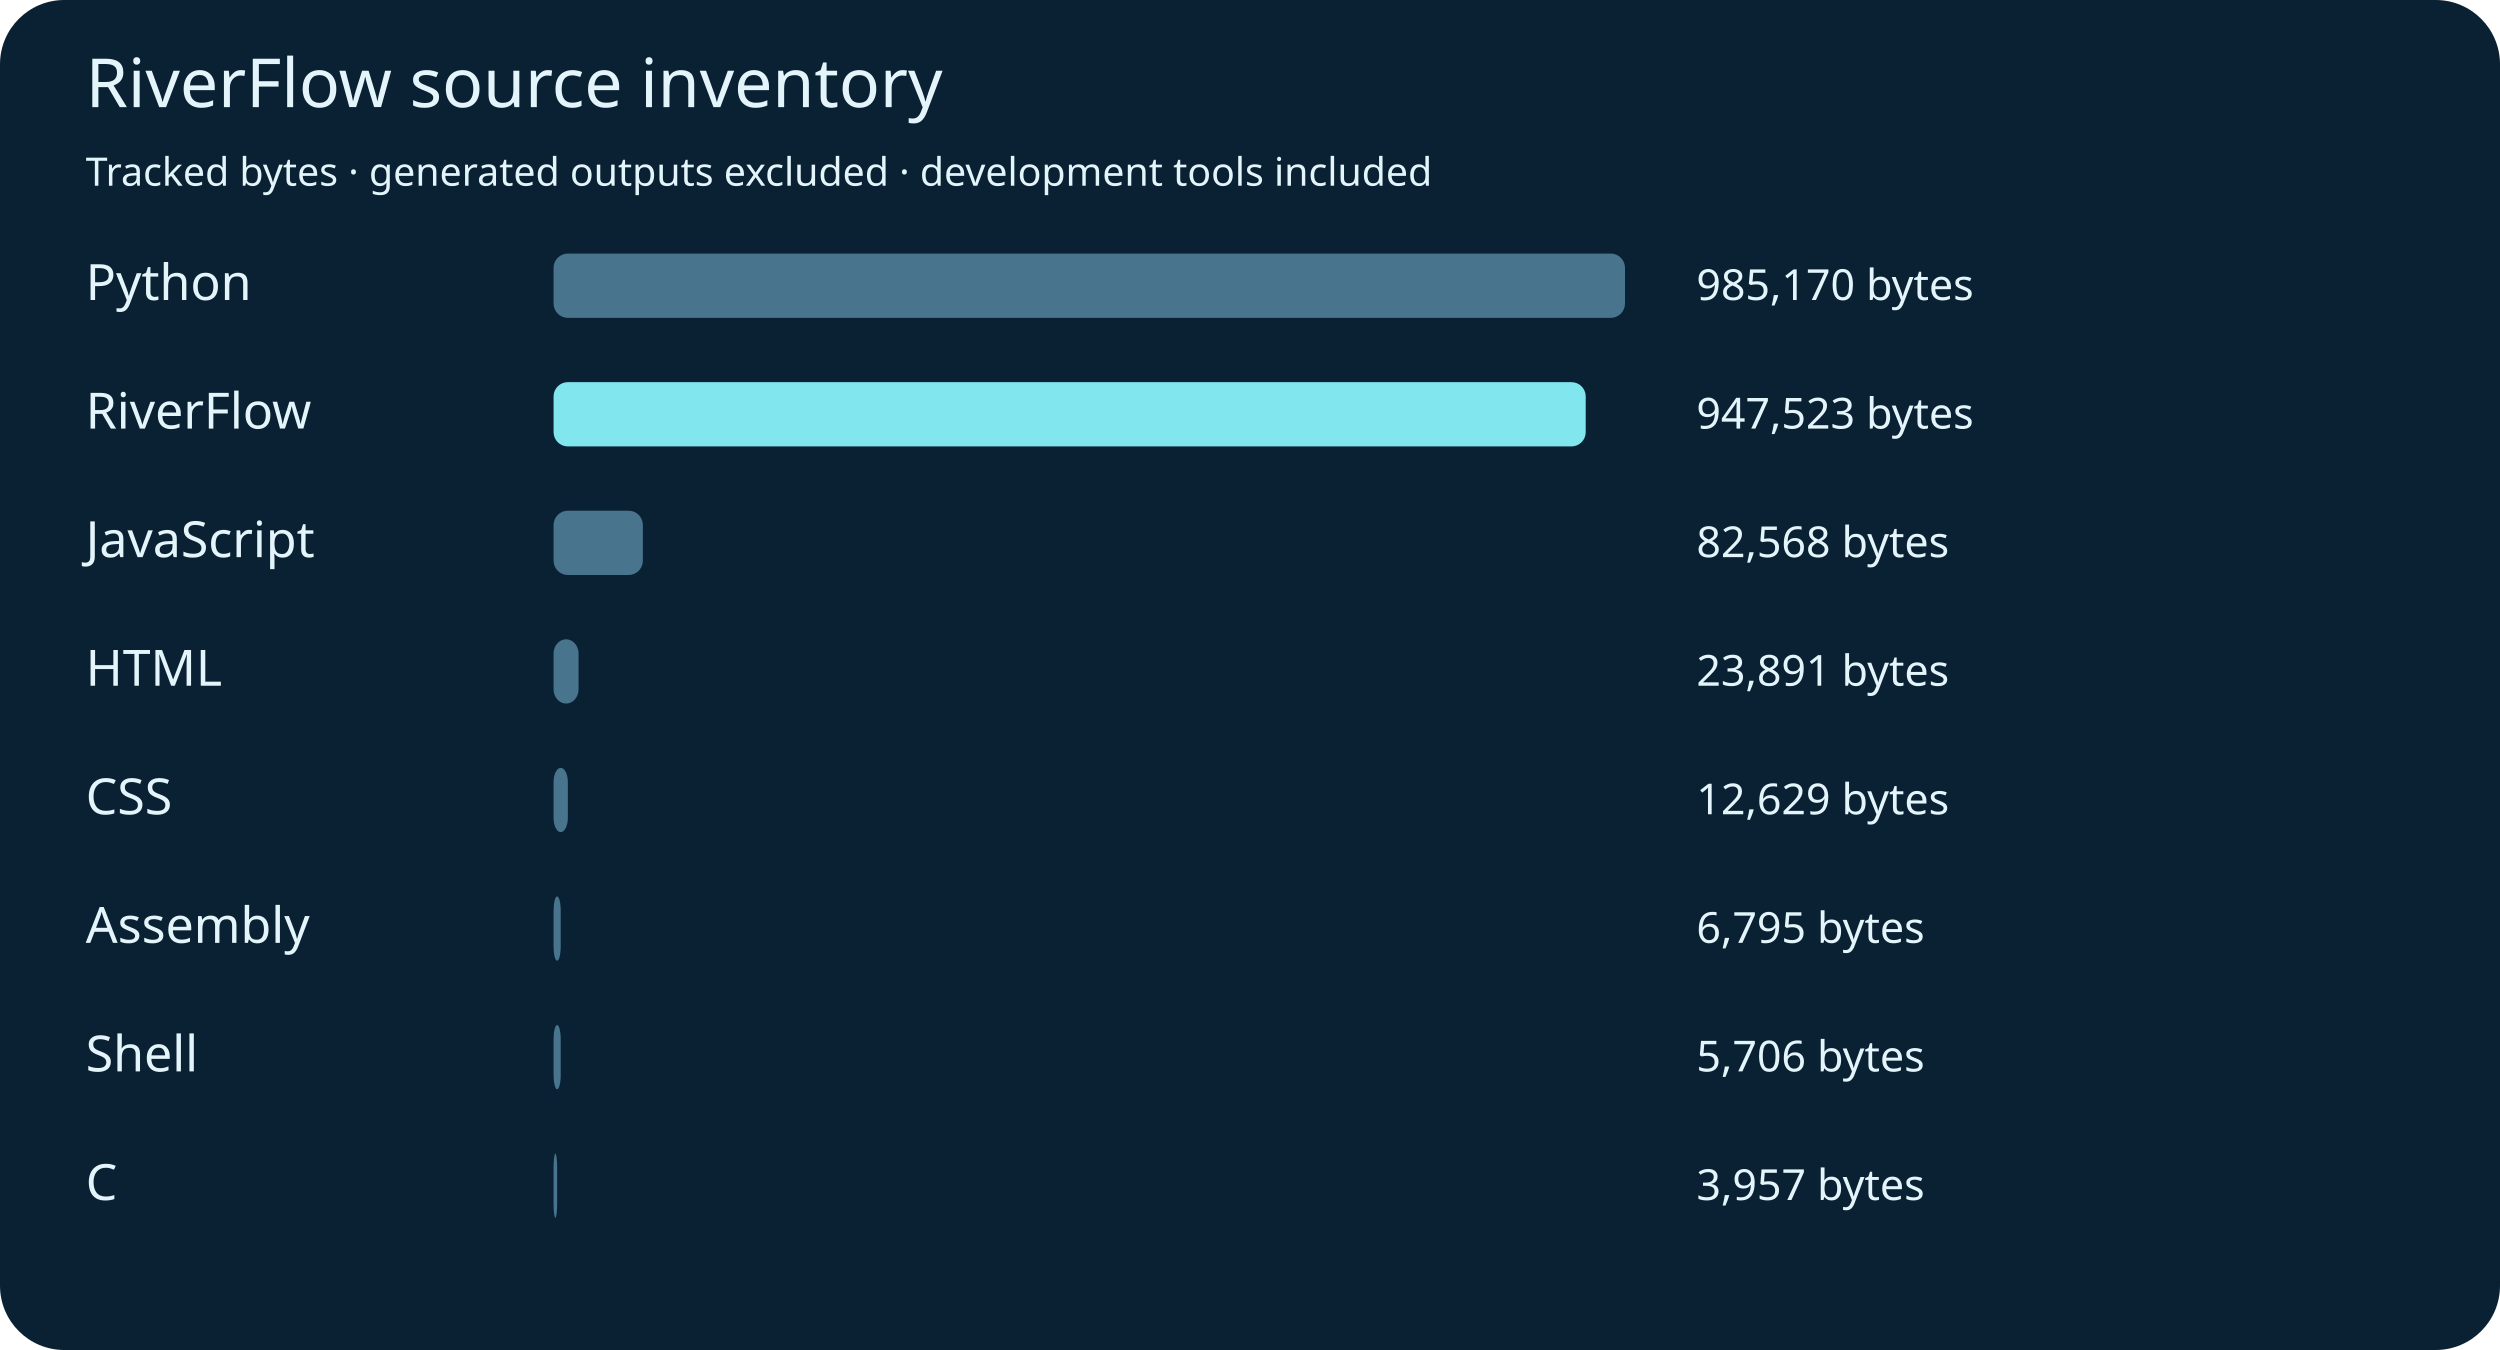
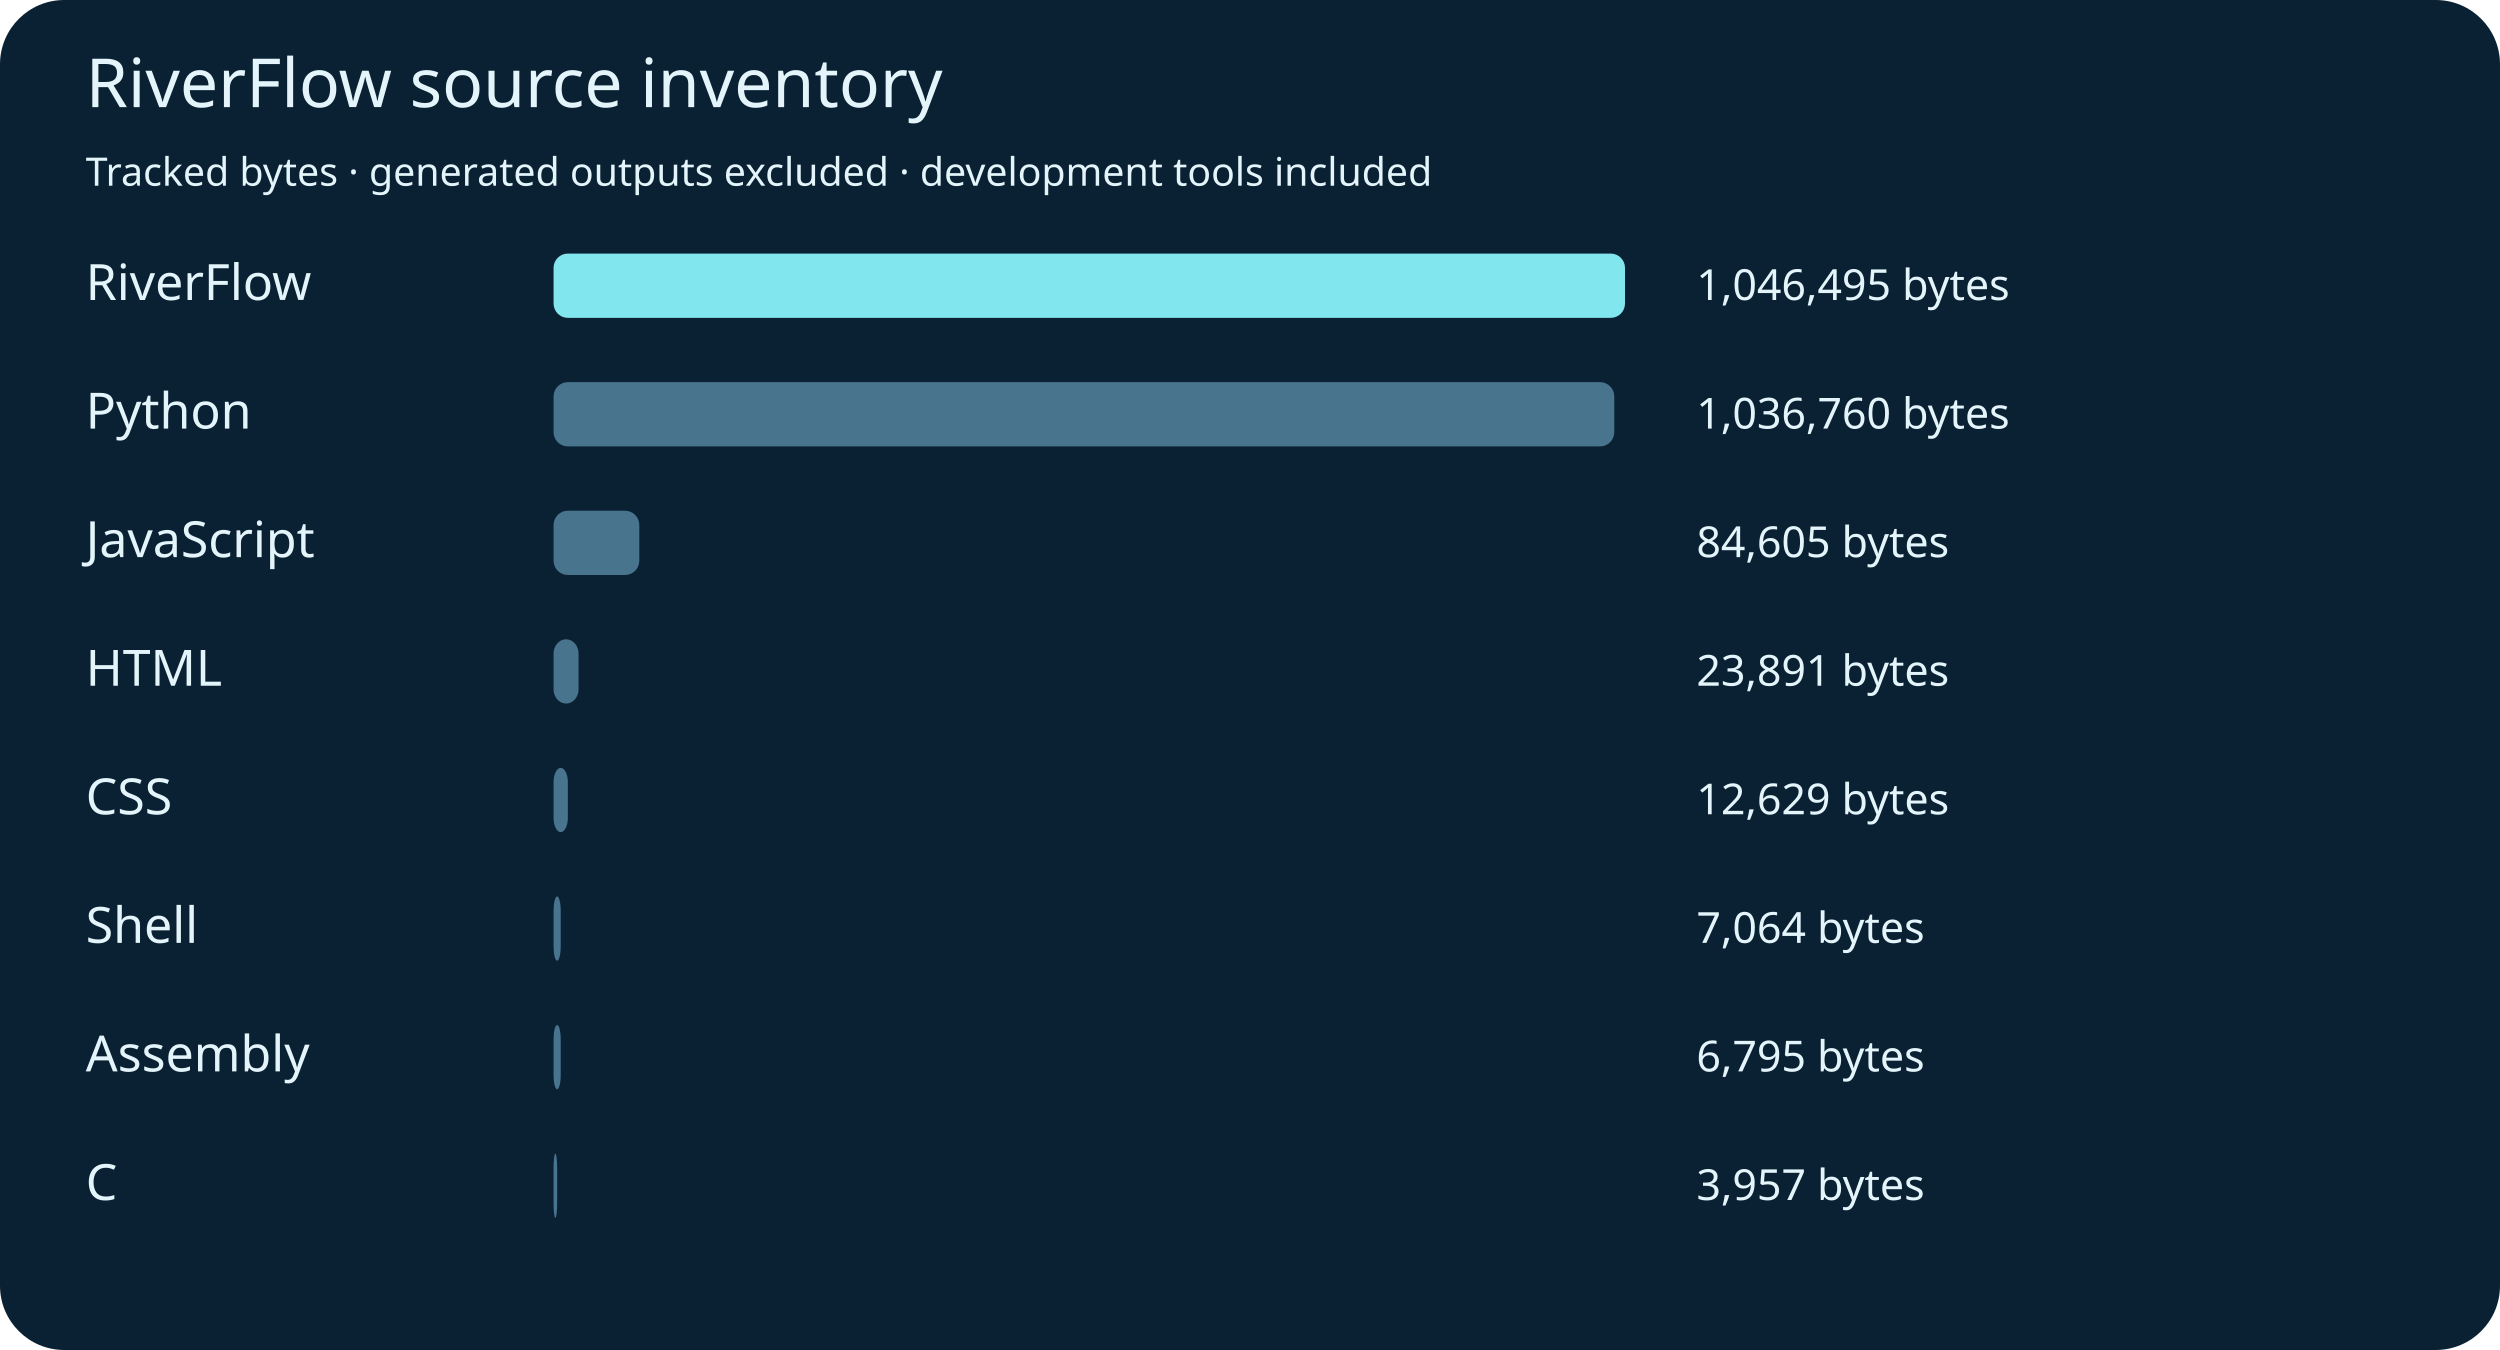
<svg xmlns="http://www.w3.org/2000/svg" role="img" aria-labelledby="title desc" width="700" height="378" viewBox="0 0 700 378">
  <rect width="700" height="378" rx="18" fill="#0a2133" />
  <g font-family="sans-serif" fill="#e3f5fa">
    <text x="24" y="30" font-size="19">RiverFlow source inventory</text>
    <text x="24" y="52" font-size="11">Tracked bytes · generated outputs excluded · development tools included</text>
-     <text x="24" y="84" font-size="14">Python</text>
-     <rect x="155" y="71" width="300" height="18" rx="4" fill="#49748e" />
-     <text x="475" y="84" font-size="12">985,170 bytes</text>
-     <text x="24" y="120" font-size="14">RiverFlow</text>
-     <rect x="155" y="107" width="289" height="18" rx="4" fill="#82e6ef" />
-     <text x="475" y="120" font-size="12">947,523 bytes</text>
+     <text x="24" y="84" font-size="14">RiverFlow</text>
+     <rect x="155" y="71" width="300" height="18" rx="4" fill="#82e6ef" />
+     <text x="475" y="84" font-size="12">1,046,495 bytes</text>
+     <text x="24" y="120" font-size="14">Python</text>
+     <rect x="155" y="107" width="297" height="18" rx="4" fill="#49748e" />
+     <text x="475" y="120" font-size="12">1,036,760 bytes</text>
    <text x="24" y="156" font-size="14">JavaScript</text>
-     <rect x="155" y="143" width="25" height="18" rx="4" fill="#49748e" />
-     <text x="475" y="156" font-size="12">82,568 bytes</text>
+     <rect x="155" y="143" width="24" height="18" rx="4" fill="#49748e" />
+     <text x="475" y="156" font-size="12">84,605 bytes</text>
    <text x="24" y="192" font-size="14">HTML</text>
    <rect x="155" y="179" width="7" height="18" rx="4" fill="#49748e" />
    <text x="475" y="192" font-size="12">23,891 bytes</text>
    <text x="24" y="228" font-size="14">CSS</text>
    <rect x="155" y="215" width="4" height="18" rx="4" fill="#49748e" />
    <text x="475" y="228" font-size="12">12,629 bytes</text>
-     <text x="24" y="264" font-size="14">Assembly</text>
+     <text x="24" y="264" font-size="14">Shell</text>
    <rect x="155" y="251" width="2" height="18" rx="4" fill="#49748e" />
-     <text x="475" y="264" font-size="12">6,795 bytes</text>
-     <text x="24" y="300" font-size="14">Shell</text>
+     <text x="475" y="264" font-size="12">7,064 bytes</text>
+     <text x="24" y="300" font-size="14">Assembly</text>
    <rect x="155" y="287" width="2" height="18" rx="4" fill="#49748e" />
-     <text x="475" y="300" font-size="12">5,706 bytes</text>
+     <text x="475" y="300" font-size="12">6,795 bytes</text>
    <text x="24" y="336" font-size="14">C</text>
    <rect x="155" y="323" width="1" height="18" rx="4" fill="#49748e" />
    <text x="475" y="336" font-size="12">3,957 bytes</text>
  </g>
</svg>
